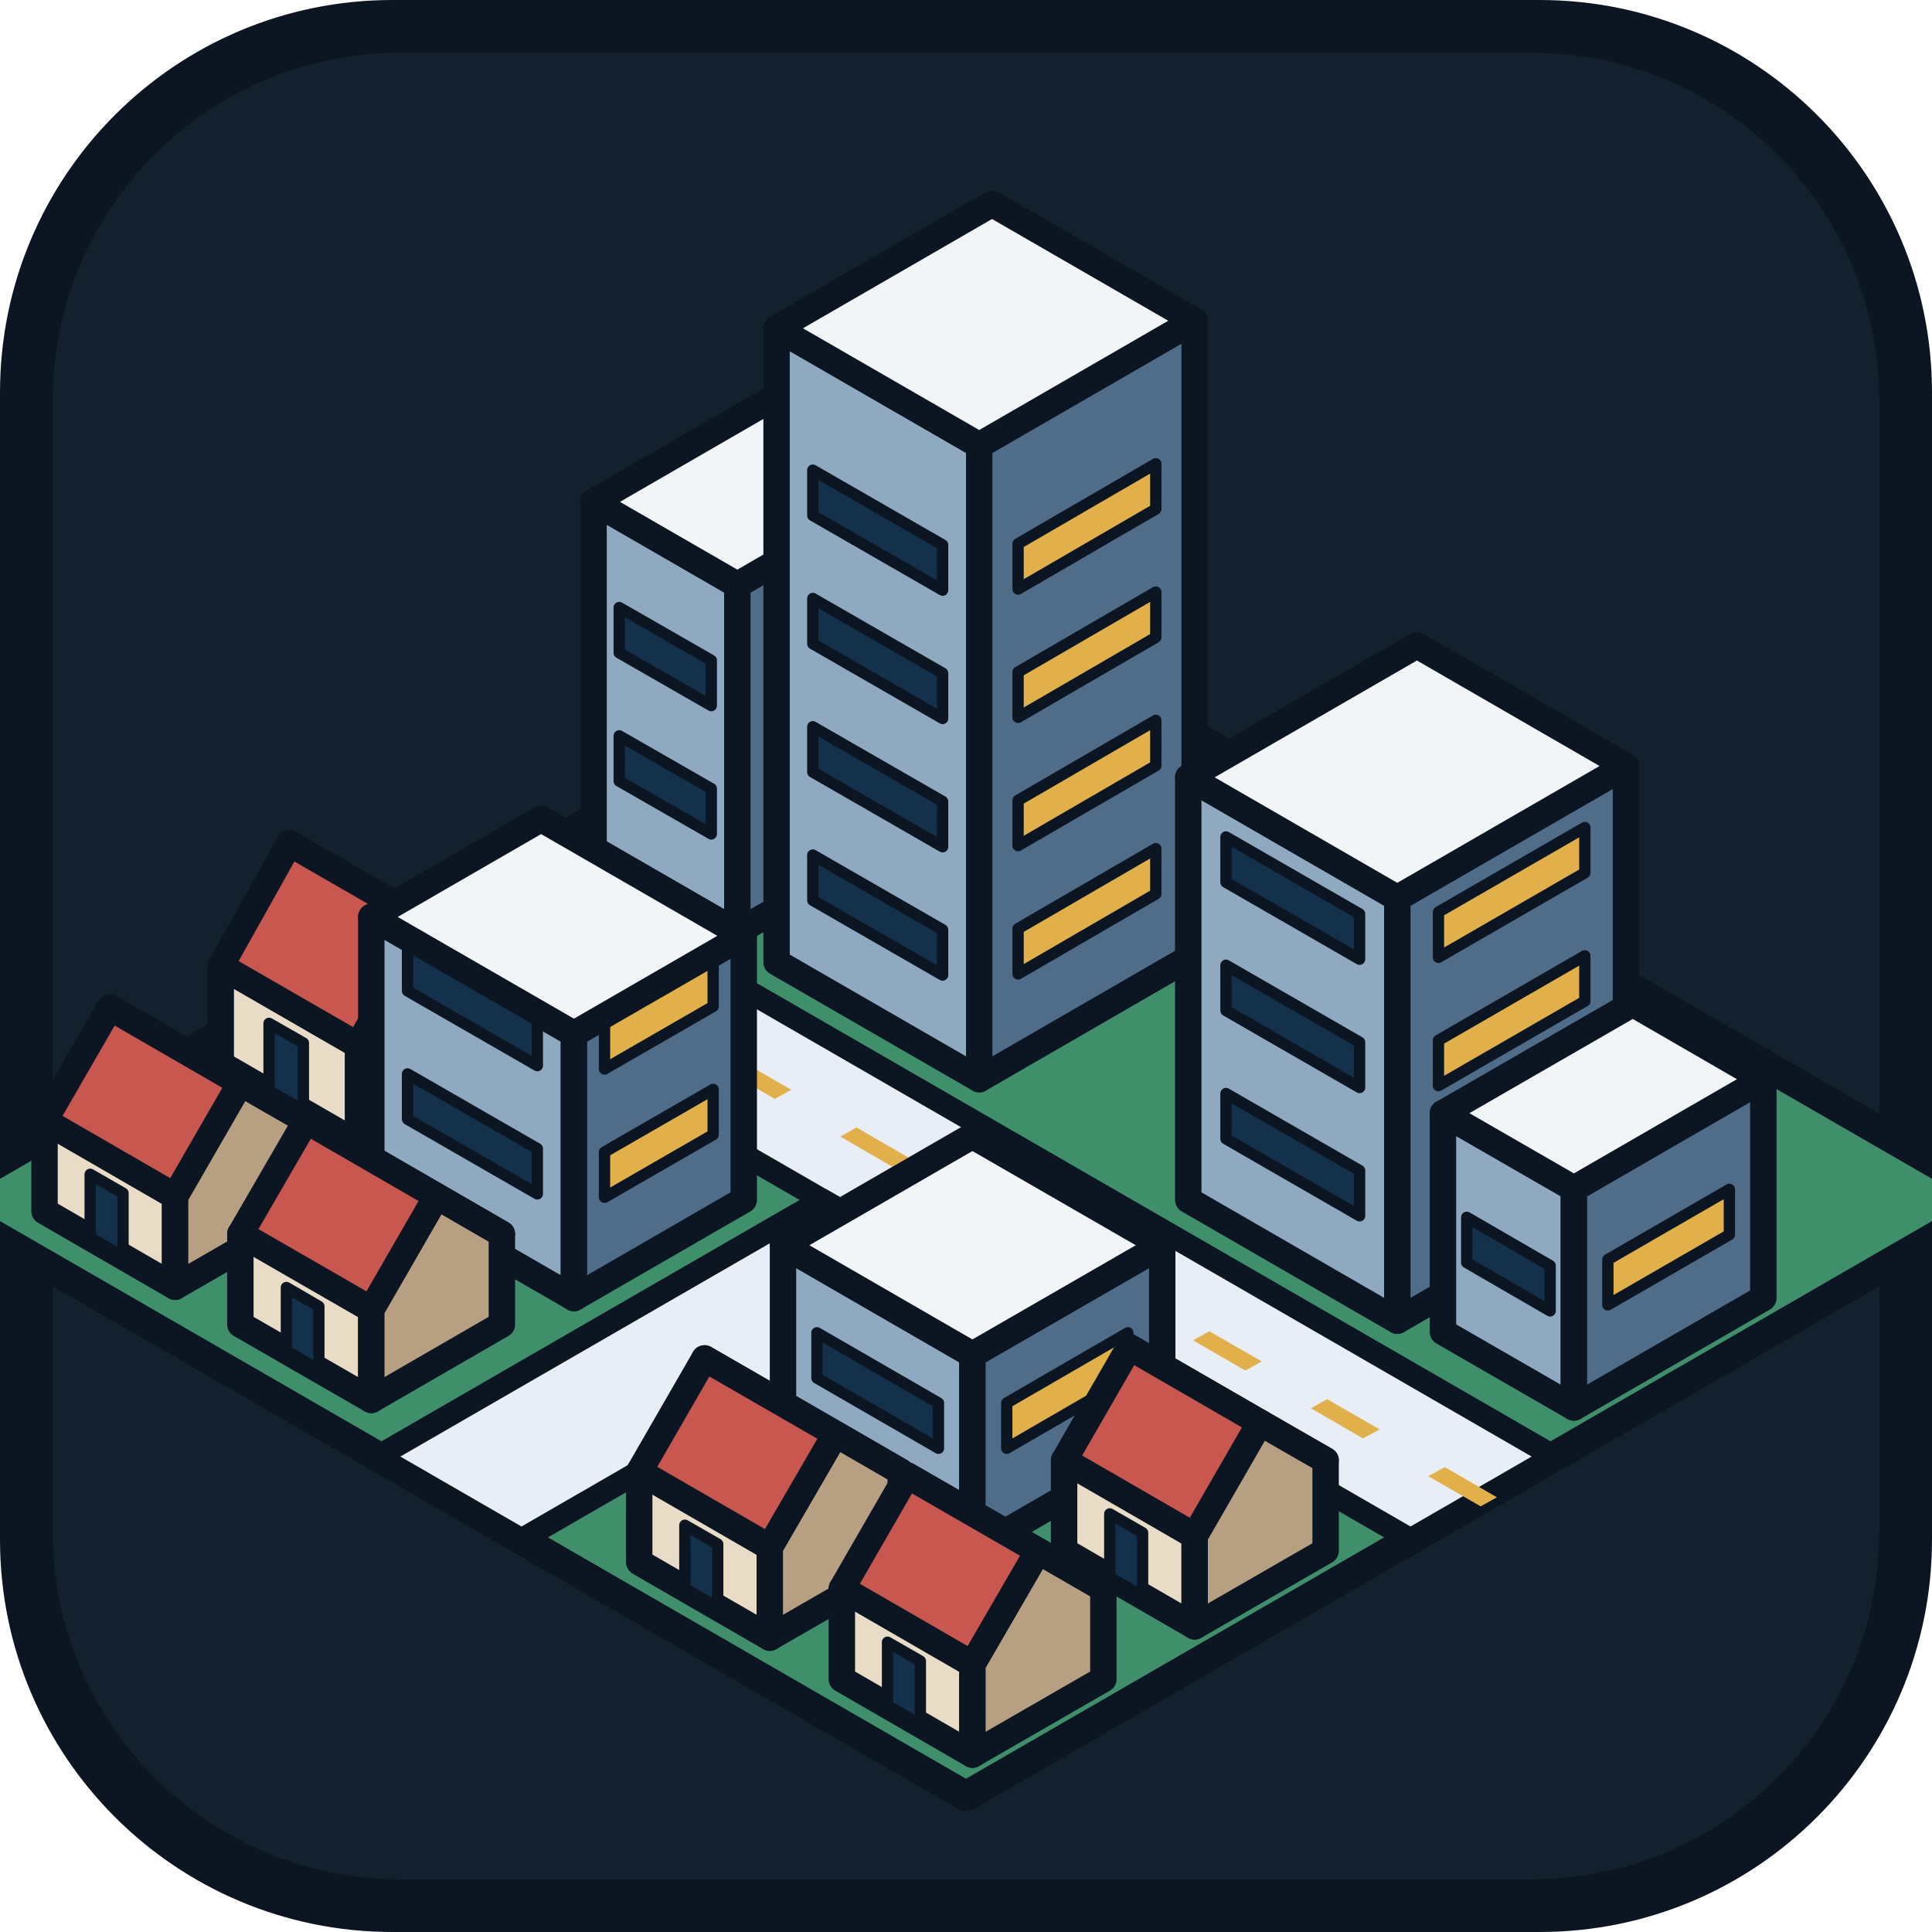
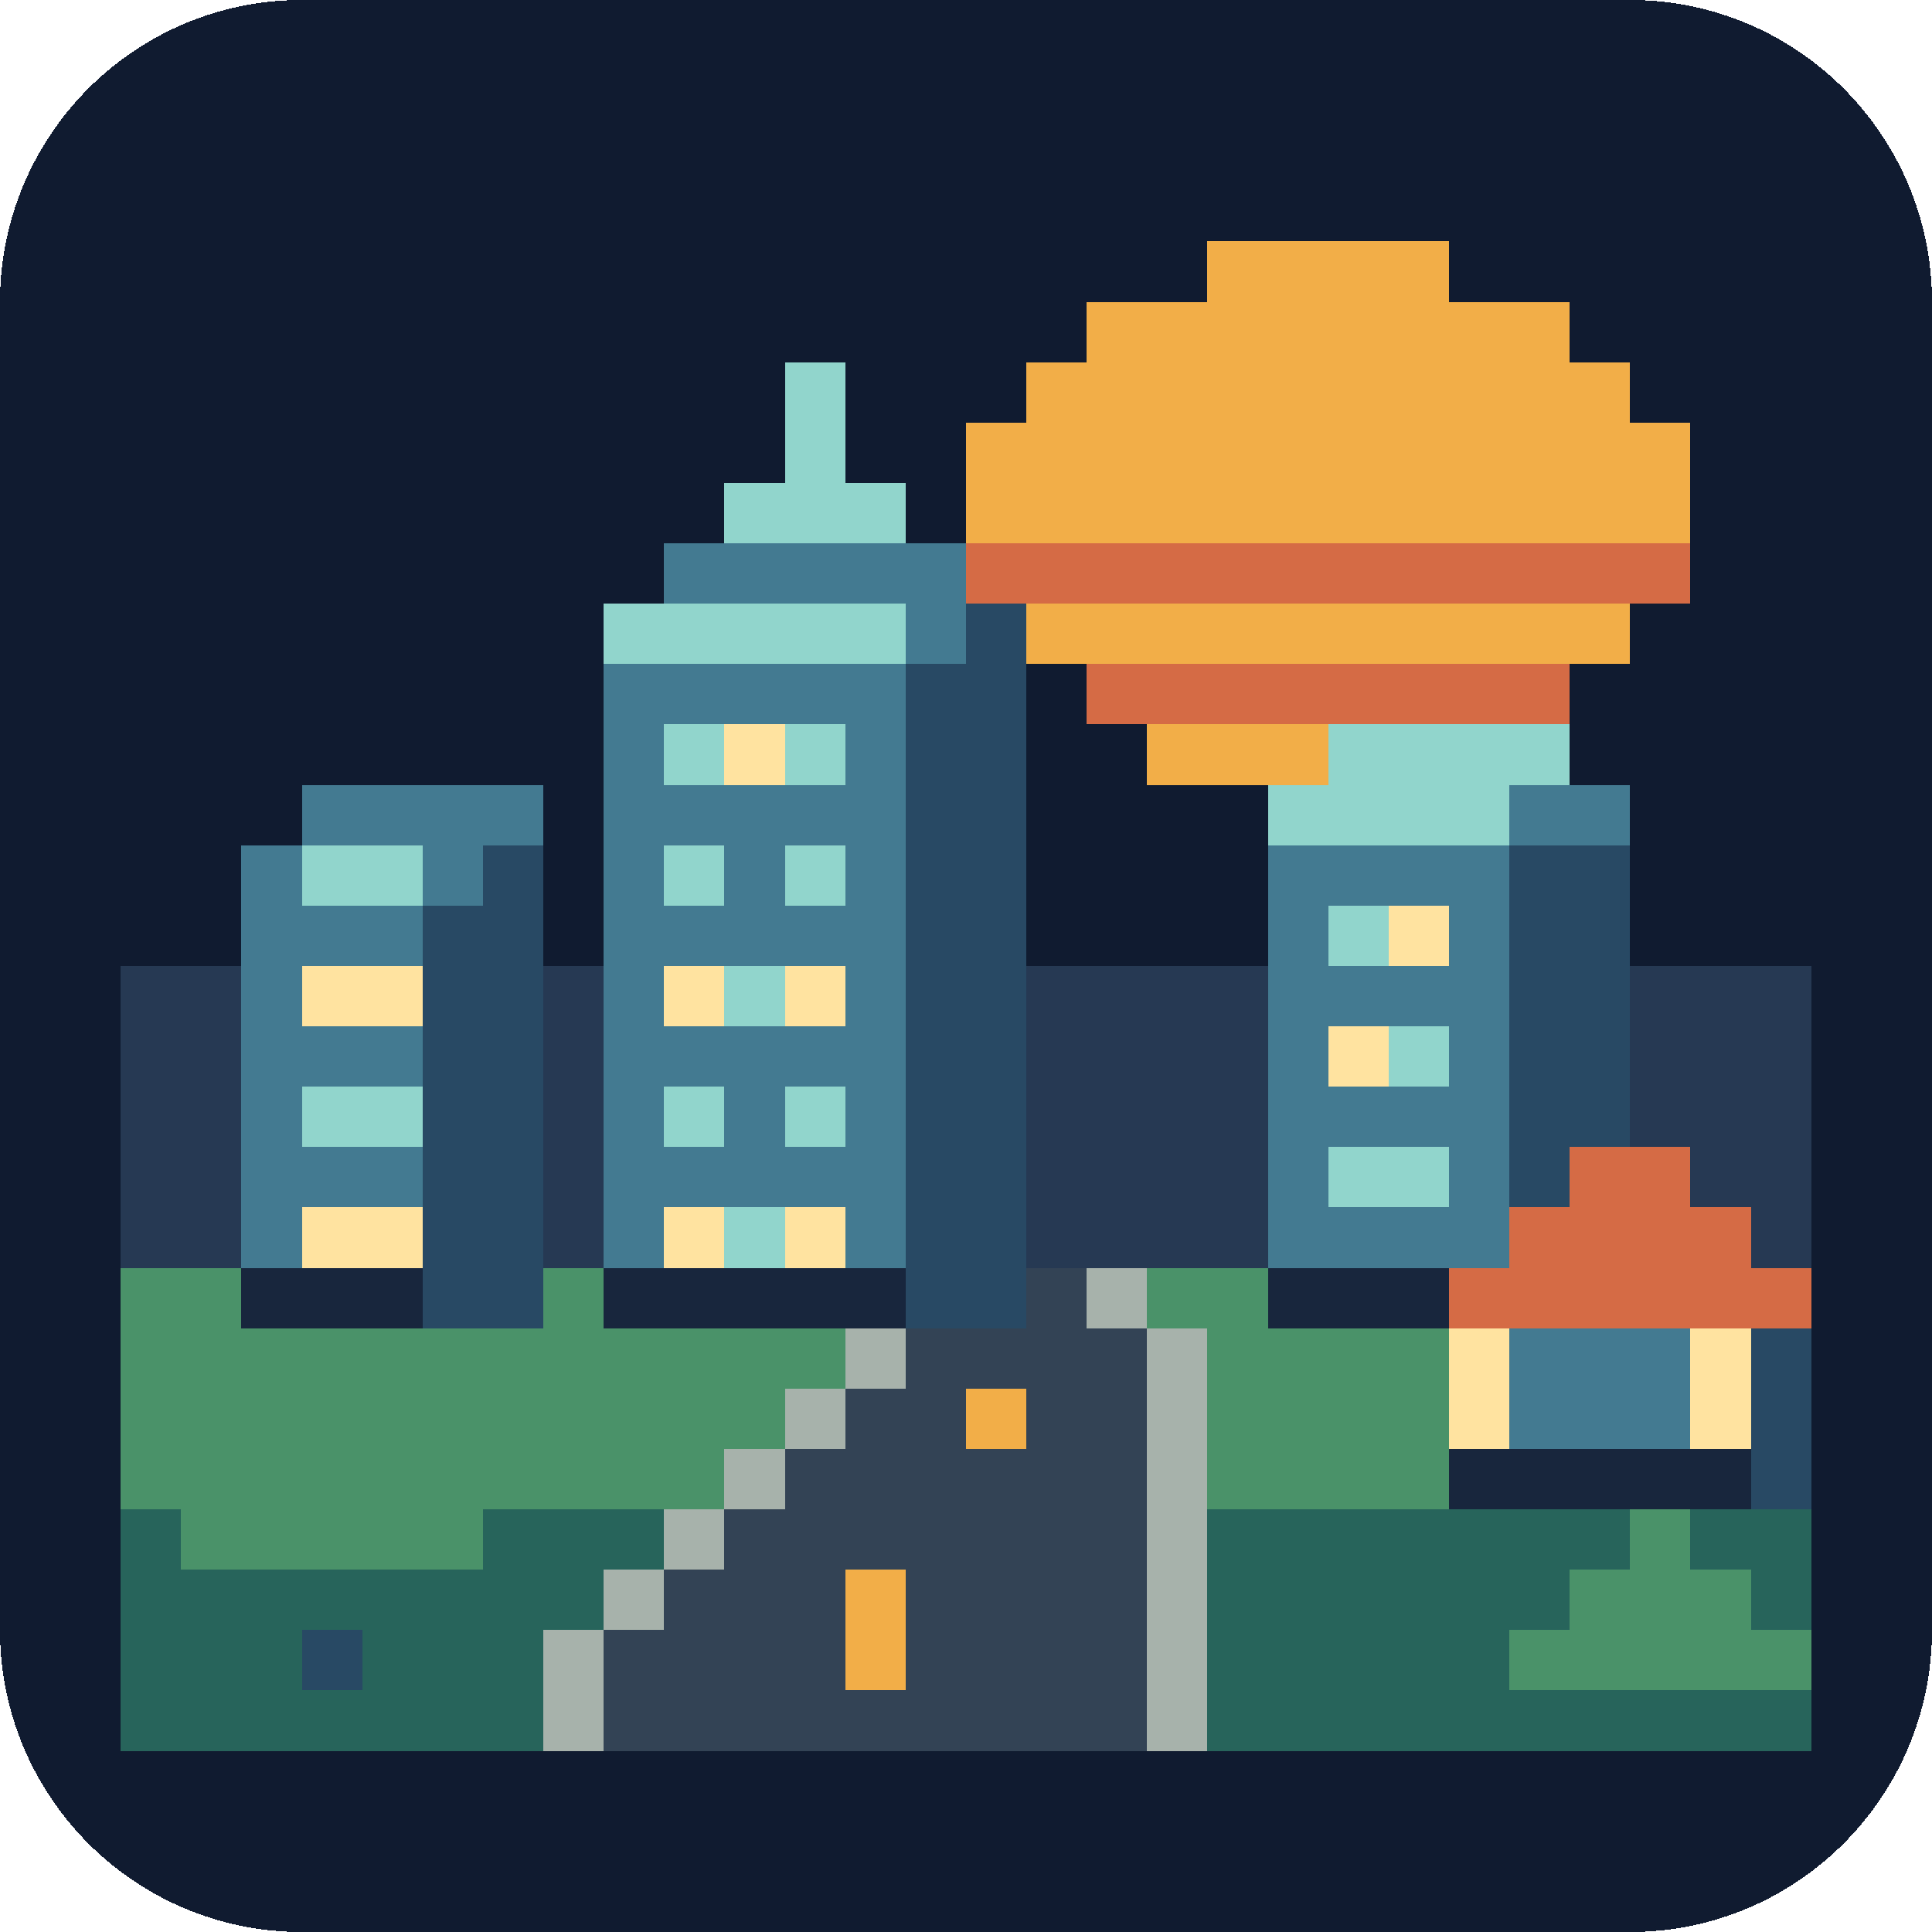
- <svg xmlns="http://www.w3.org/2000/svg" viewBox="0 0 512 512" width="512" height="512">
-   <rect width="512" height="512" rx="104" fill="#0B1622" />
-   <rect x="14" y="14" width="484" height="484" rx="92" fill="#13212F" />
-   <polygon points="256.0,160.0 529.7,318.0 256.0,476.0 -17.7,318.0" fill="#3F8F6A" stroke="#0B1622" stroke-width="8" stroke-linejoin="round" />
-   <polygon points="138.2,228.0 411.9,386.0 373.8,408.0 100.1,250.0" fill="#E8EEF5" stroke="#0B1622" stroke-width="6" stroke-linejoin="round" />
-   <polygon points="217.9,318.0 256.0,340.0 138.2,408.0 100.1,386.0" fill="#E8EEF5" stroke="#0B1622" stroke-width="6" stroke-linejoin="round" />
-   <polygon points="133.5,244.8 147.3,252.8 143.0,255.2 129.1,247.2" fill="#E2B04A" stroke="#0B1622" stroke-width="0" stroke-linejoin="round" />
-   <polygon points="164.6,262.8 178.5,270.8 174.2,273.2 160.3,265.2" fill="#E2B04A" stroke="#0B1622" stroke-width="0" stroke-linejoin="round" />
-   <polygon points="195.8,280.8 209.7,288.8 205.3,291.2 191.5,283.2" fill="#E2B04A" stroke="#0B1622" stroke-width="0" stroke-linejoin="round" />
-   <polygon points="227.0,298.8 240.8,306.8 236.5,309.2 222.7,301.2" fill="#E2B04A" stroke="#0B1622" stroke-width="0" stroke-linejoin="round" />
-   <polygon points="258.2,316.8 272.0,324.8 267.7,327.2 253.8,319.2" fill="#E2B04A" stroke="#0B1622" stroke-width="0" stroke-linejoin="round" />
-   <polygon points="289.3,334.8 303.2,342.8 298.9,345.2 285.0,337.2" fill="#E2B04A" stroke="#0B1622" stroke-width="0" stroke-linejoin="round" />
-   <polygon points="320.5,352.8 334.4,360.8 330.0,363.2 316.2,355.2" fill="#E2B04A" stroke="#0B1622" stroke-width="0" stroke-linejoin="round" />
-   <polygon points="351.7,370.8 365.6,378.8 361.2,381.2 347.4,373.2" fill="#E2B04A" stroke="#0B1622" stroke-width="0" stroke-linejoin="round" />
-   <polygon points="382.9,388.8 396.7,396.8 392.4,399.2 378.5,391.2" fill="#E2B04A" stroke="#0B1622" stroke-width="0" stroke-linejoin="round" />
-   <polygon points="157.3,225.0 195.4,247.0 195.4,155.0 157.3,133.0" fill="#8FA9C0" stroke="#0B1622" stroke-width="7" stroke-linejoin="round" />
-   <polygon points="247.3,217.0 195.4,247.0 195.4,155.0 247.3,125.0" fill="#4F6C88" stroke="#0B1622" stroke-width="7" stroke-linejoin="round" />
-   <polygon points="209.2,103.0 247.3,125.0 195.4,155.0 157.3,133.0" fill="#F2F5F8" stroke="#0B1622" stroke-width="7" stroke-linejoin="round" />
-   <polygon points="164.1,207.0 188.5,221.0 188.5,209.0 164.1,195.0" fill="#13314A" stroke="#0B1622" stroke-width="3" stroke-linejoin="round" />
-   <polygon points="238.0,200.4 204.7,219.6 204.7,207.6 238.0,188.4" fill="#E2B04A" stroke="#0B1622" stroke-width="3" stroke-linejoin="round" />
-   <polygon points="164.1,173.0 188.5,187.0 188.5,175.0 164.1,161.0" fill="#13314A" stroke="#0B1622" stroke-width="3" stroke-linejoin="round" />
-   <polygon points="238.0,166.4 204.7,185.6 204.7,173.6 238.0,154.4" fill="#E2B04A" stroke="#0B1622" stroke-width="3" stroke-linejoin="round" />
-   <polygon points="205.8,255.0 259.5,286.0 259.5,118.0 205.8,87.0" fill="#8FA9C0" stroke="#0B1622" stroke-width="7" stroke-linejoin="round" />
-   <polygon points="316.6,253.0 259.5,286.0 259.5,118.0 316.6,85.0" fill="#4F6C88" stroke="#0B1622" stroke-width="7" stroke-linejoin="round" />
-   <polygon points="262.9,54.0 316.6,85.0 259.5,118.0 205.8,87.0" fill="#F2F5F8" stroke="#0B1622" stroke-width="7" stroke-linejoin="round" />
-   <polygon points="215.4,238.6 249.8,258.4 249.8,246.4 215.4,226.6" fill="#13314A" stroke="#0B1622" stroke-width="3" stroke-linejoin="round" />
-   <polygon points="306.3,236.9 269.8,258.1 269.8,246.1 306.3,224.9" fill="#E2B04A" stroke="#0B1622" stroke-width="3" stroke-linejoin="round" />
-   <polygon points="215.4,204.6 249.8,224.4 249.8,212.4 215.4,192.6" fill="#13314A" stroke="#0B1622" stroke-width="3" stroke-linejoin="round" />
-   <polygon points="306.3,202.9 269.8,224.1 269.8,212.1 306.3,190.9" fill="#E2B04A" stroke="#0B1622" stroke-width="3" stroke-linejoin="round" />
-   <polygon points="215.4,170.6 249.8,190.4 249.8,178.4 215.4,158.6" fill="#13314A" stroke="#0B1622" stroke-width="3" stroke-linejoin="round" />
-   <polygon points="306.3,168.9 269.8,190.1 269.8,178.1 306.3,156.9" fill="#E2B04A" stroke="#0B1622" stroke-width="3" stroke-linejoin="round" />
-   <polygon points="215.4,136.6 249.8,156.4 249.8,144.4 215.4,124.6" fill="#13314A" stroke="#0B1622" stroke-width="3" stroke-linejoin="round" />
-   <polygon points="306.3,134.9 269.8,156.1 269.8,144.1 306.3,122.9" fill="#E2B04A" stroke="#0B1622" stroke-width="3" stroke-linejoin="round" />
-   <polygon points="58.5,282.0 94.9,303.0 94.9,277.0 58.5,256.0" fill="#E9DCC6" stroke="#0B1622" stroke-width="7" stroke-linejoin="round" />
-   <polygon points="131.3,282.0 94.9,303.0 94.9,277.0 113.1,244.5 131.3,256.0" fill="#B79F82" stroke="#0B1622" stroke-width="7" stroke-linejoin="round" />
-   <polygon points="94.9,235.0 131.3,256.0 113.1,244.5 76.7,223.5" fill="#E5605E" stroke="#0B1622" stroke-width="7" stroke-linejoin="round" />
-   <polygon points="58.5,256.0 94.9,277.0 113.1,244.5 76.7,223.5" fill="#C8574F" stroke="#0B1622" stroke-width="7" stroke-linejoin="round" />
-   <polygon points="71.3,289.4 80.4,294.6 80.4,276.4 71.3,271.2" fill="#13314A" stroke="#0B1622" stroke-width="3" stroke-linejoin="round" />
-   <polygon points="98.4,313.0 152.1,344.0 152.1,274.0 98.4,243.0" fill="#8FA9C0" stroke="#0B1622" stroke-width="7" stroke-linejoin="round" />
-   <polygon points="197.1,318.0 152.1,344.0 152.1,274.0 197.1,248.0" fill="#4F6C88" stroke="#0B1622" stroke-width="7" stroke-linejoin="round" />
-   <polygon points="143.4,217.0 197.1,248.0 152.1,274.0 98.4,243.0" fill="#F2F5F8" stroke="#0B1622" stroke-width="7" stroke-linejoin="round" />
-   <polygon points="108.0,296.6 142.4,316.4 142.4,304.4 108.0,284.6" fill="#13314A" stroke="#0B1622" stroke-width="3" stroke-linejoin="round" />
-   <polygon points="189.0,300.7 160.2,317.3 160.2,305.3 189.0,288.7" fill="#E2B04A" stroke="#0B1622" stroke-width="3" stroke-linejoin="round" />
-   <polygon points="108.0,262.6 142.4,282.4 142.4,270.4 108.0,250.6" fill="#13314A" stroke="#0B1622" stroke-width="3" stroke-linejoin="round" />
-   <polygon points="189.0,266.7 160.2,283.3 160.2,271.3 189.0,254.7" fill="#E2B04A" stroke="#0B1622" stroke-width="3" stroke-linejoin="round" />
-   <polygon points="314.9,318.0 370.3,350.0 370.3,238.0 314.9,206.0" fill="#8FA9C0" stroke="#0B1622" stroke-width="7" stroke-linejoin="round" />
-   <polygon points="430.9,315.0 370.3,350.0 370.3,238.0 430.9,203.0" fill="#4F6C88" stroke="#0B1622" stroke-width="7" stroke-linejoin="round" />
-   <polygon points="375.5,171.0 430.9,203.0 370.3,238.0 314.9,206.0" fill="#F2F5F8" stroke="#0B1622" stroke-width="7" stroke-linejoin="round" />
-   <polygon points="324.9,301.8 360.3,322.2 360.3,310.2 324.9,289.8" fill="#13314A" stroke="#0B1622" stroke-width="3" stroke-linejoin="round" />
-   <polygon points="420.0,299.3 381.2,321.7 381.2,309.7 420.0,287.3" fill="#E2B04A" stroke="#0B1622" stroke-width="3" stroke-linejoin="round" />
-   <polygon points="324.9,267.8 360.3,288.2 360.3,276.2 324.9,255.8" fill="#13314A" stroke="#0B1622" stroke-width="3" stroke-linejoin="round" />
-   <polygon points="420.0,265.3 381.2,287.7 381.2,275.7 420.0,253.3" fill="#E2B04A" stroke="#0B1622" stroke-width="3" stroke-linejoin="round" />
-   <polygon points="324.9,233.8 360.3,254.2 360.3,242.2 324.9,221.8" fill="#13314A" stroke="#0B1622" stroke-width="3" stroke-linejoin="round" />
-   <polygon points="420.0,231.3 381.2,253.7 381.2,241.7 420.0,219.3" fill="#E2B04A" stroke="#0B1622" stroke-width="3" stroke-linejoin="round" />
-   <polygon points="11.8,321.0 46.4,341.0 46.4,317.0 11.8,297.0" fill="#E9DCC6" stroke="#0B1622" stroke-width="7" stroke-linejoin="round" />
-   <polygon points="81.1,321.0 46.4,341.0 46.4,317.0 63.7,287.0 81.1,297.0" fill="#B79F82" stroke="#0B1622" stroke-width="7" stroke-linejoin="round" />
-   <polygon points="46.4,277.0 81.1,297.0 63.7,287.0 29.1,267.0" fill="#E5605E" stroke="#0B1622" stroke-width="7" stroke-linejoin="round" />
-   <polygon points="11.8,297.0 46.4,317.0 63.7,287.0 29.1,267.0" fill="#C8574F" stroke="#0B1622" stroke-width="7" stroke-linejoin="round" />
-   <polygon points="23.9,328.0 32.6,333.0 32.6,316.2 23.9,311.2" fill="#13314A" stroke="#0B1622" stroke-width="3" stroke-linejoin="round" />
-   <polygon points="382.4,353.0 417.1,373.0 417.1,315.0 382.4,295.0" fill="#8FA9C0" stroke="#0B1622" stroke-width="7" stroke-linejoin="round" />
-   <polygon points="467.3,344.0 417.1,373.0 417.1,315.0 467.3,286.0" fill="#4F6C88" stroke="#0B1622" stroke-width="7" stroke-linejoin="round" />
-   <polygon points="432.7,266.0 467.3,286.0 417.1,315.0 382.4,295.0" fill="#F2F5F8" stroke="#0B1622" stroke-width="7" stroke-linejoin="round" />
-   <polygon points="388.7,334.6 410.8,347.4 410.8,335.4 388.7,322.6" fill="#13314A" stroke="#0B1622" stroke-width="3" stroke-linejoin="round" />
-   <polygon points="458.3,327.2 426.1,345.8 426.1,333.8 458.3,315.2" fill="#E2B04A" stroke="#0B1622" stroke-width="3" stroke-linejoin="round" />
-   <polygon points="63.7,351.0 98.4,371.0 98.4,347.0 63.7,327.0" fill="#E9DCC6" stroke="#0B1622" stroke-width="7" stroke-linejoin="round" />
-   <polygon points="133.0,351.0 98.4,371.0 98.4,347.0 115.7,317.0 133.0,327.0" fill="#B79F82" stroke="#0B1622" stroke-width="7" stroke-linejoin="round" />
-   <polygon points="98.4,307.0 133.0,327.0 115.7,317.0 81.1,297.0" fill="#E5605E" stroke="#0B1622" stroke-width="7" stroke-linejoin="round" />
-   <polygon points="63.7,327.0 98.4,347.0 115.7,317.0 81.1,297.0" fill="#C8574F" stroke="#0B1622" stroke-width="7" stroke-linejoin="round" />
-   <polygon points="75.9,358.0 84.5,363.0 84.5,346.2 75.9,341.2" fill="#13314A" stroke="#0B1622" stroke-width="3" stroke-linejoin="round" />
-   <polygon points="207.5,382.0 257.7,411.0 257.7,359.0 207.5,330.0" fill="#8FA9C0" stroke="#0B1622" stroke-width="7" stroke-linejoin="round" />
-   <polygon points="308.0,382.0 257.7,411.0 257.7,359.0 308.0,330.0" fill="#4F6C88" stroke="#0B1622" stroke-width="7" stroke-linejoin="round" />
-   <polygon points="257.7,301.0 308.0,330.0 257.7,359.0 207.5,330.0" fill="#F2F5F8" stroke="#0B1622" stroke-width="7" stroke-linejoin="round" />
-   <polygon points="216.5,365.2 248.7,383.8 248.7,371.8 216.5,353.2" fill="#13314A" stroke="#0B1622" stroke-width="3" stroke-linejoin="round" />
-   <polygon points="298.9,365.2 266.8,383.8 266.8,371.8 298.9,353.2" fill="#E2B04A" stroke="#0B1622" stroke-width="3" stroke-linejoin="round" />
-   <polygon points="282.0,411.0 316.6,431.0 316.6,407.0 282.0,387.0" fill="#E9DCC6" stroke="#0B1622" stroke-width="7" stroke-linejoin="round" />
-   <polygon points="351.3,411.0 316.6,431.0 316.6,407.0 333.9,377.0 351.3,387.0" fill="#B79F82" stroke="#0B1622" stroke-width="7" stroke-linejoin="round" />
-   <polygon points="316.6,367.0 351.3,387.0 333.9,377.0 299.3,357.0" fill="#E5605E" stroke="#0B1622" stroke-width="7" stroke-linejoin="round" />
-   <polygon points="282.0,387.0 316.6,407.0 333.9,377.0 299.3,357.0" fill="#C8574F" stroke="#0B1622" stroke-width="7" stroke-linejoin="round" />
-   <polygon points="294.1,418.0 302.8,423.0 302.8,406.2 294.1,401.2" fill="#13314A" stroke="#0B1622" stroke-width="3" stroke-linejoin="round" />
-   <polygon points="169.4,414.0 204.0,434.0 204.0,410.0 169.4,390.0" fill="#E9DCC6" stroke="#0B1622" stroke-width="7" stroke-linejoin="round" />
-   <polygon points="238.7,414.0 204.0,434.0 204.0,410.0 221.4,380.0 238.7,390.0" fill="#B79F82" stroke="#0B1622" stroke-width="7" stroke-linejoin="round" />
-   <polygon points="204.0,370.0 238.7,390.0 221.4,380.0 186.7,360.0" fill="#E5605E" stroke="#0B1622" stroke-width="7" stroke-linejoin="round" />
-   <polygon points="169.4,390.0 204.0,410.0 221.4,380.0 186.7,360.0" fill="#C8574F" stroke="#0B1622" stroke-width="7" stroke-linejoin="round" />
-   <polygon points="181.5,421.0 190.2,426.0 190.2,409.2 181.5,404.2" fill="#13314A" stroke="#0B1622" stroke-width="3" stroke-linejoin="round" />
-   <polygon points="223.1,445.0 257.7,465.0 257.7,441.0 223.1,421.0" fill="#E9DCC6" stroke="#0B1622" stroke-width="7" stroke-linejoin="round" />
-   <polygon points="292.4,445.0 257.7,465.0 257.7,441.0 275.1,411.0 292.4,421.0" fill="#B79F82" stroke="#0B1622" stroke-width="7" stroke-linejoin="round" />
-   <polygon points="257.7,401.0 292.4,421.0 275.1,411.0 240.4,391.0" fill="#E5605E" stroke="#0B1622" stroke-width="7" stroke-linejoin="round" />
-   <polygon points="223.1,421.0 257.7,441.0 275.1,411.0 240.4,391.0" fill="#C8574F" stroke="#0B1622" stroke-width="7" stroke-linejoin="round" />
-   <polygon points="235.2,452.0 243.9,457.0 243.9,440.2 235.2,435.2" fill="#13314A" stroke="#0B1622" stroke-width="3" stroke-linejoin="round" />
+ <svg xmlns="http://www.w3.org/2000/svg" viewBox="0 0 32 32" shape-rendering="crispEdges">
+   <rect width="32" height="32" rx="5" fill="#101b30" />
+   <rect x="20" y="4" width="4" height="1" fill="#f2ae48" />
+   <rect x="18" y="5" width="8" height="1" fill="#f2ae48" />
+   <rect x="13" y="6" width="1" height="1" fill="#91d5cc" />
+   <rect x="17" y="6" width="10" height="1" fill="#f2ae48" />
+   <rect x="13" y="7" width="1" height="1" fill="#91d5cc" />
+   <rect x="16" y="7" width="12" height="1" fill="#f2ae48" />
+   <rect x="12" y="8" width="3" height="1" fill="#91d5cc" />
+   <rect x="16" y="8" width="12" height="1" fill="#f2ae48" />
+   <rect x="11" y="9" width="5" height="1" fill="#437a91" />
+   <rect x="16" y="9" width="12" height="1" fill="#d56b45" />
+   <rect x="10" y="10" width="5" height="1" fill="#91d5cc" />
+   <rect x="15" y="10" width="1" height="1" fill="#437a91" />
+   <rect x="16" y="10" width="1" height="1" fill="#284964" />
+   <rect x="17" y="10" width="10" height="1" fill="#f2ae48" />
+   <rect x="10" y="11" width="5" height="1" fill="#437a91" />
+   <rect x="15" y="11" width="2" height="1" fill="#284964" />
+   <rect x="18" y="11" width="8" height="1" fill="#d56b45" />
+   <rect x="10" y="12" width="1" height="1" fill="#437a91" />
+   <rect x="11" y="12" width="1" height="1" fill="#91d5cc" />
+   <rect x="12" y="12" width="1" height="1" fill="#ffe3a0" />
+   <rect x="13" y="12" width="1" height="1" fill="#91d5cc" />
+   <rect x="14" y="12" width="1" height="1" fill="#437a91" />
+   <rect x="15" y="12" width="2" height="1" fill="#284964" />
+   <rect x="19" y="12" width="3" height="1" fill="#f2ae48" />
+   <rect x="22" y="12" width="4" height="1" fill="#91d5cc" />
+   <rect x="5" y="13" width="4" height="1" fill="#437a91" />
+   <rect x="10" y="13" width="5" height="1" fill="#437a91" />
+   <rect x="15" y="13" width="2" height="1" fill="#284964" />
+   <rect x="21" y="13" width="4" height="1" fill="#91d5cc" />
+   <rect x="25" y="13" width="2" height="1" fill="#437a91" />
+   <rect x="4" y="14" width="1" height="1" fill="#437a91" />
+   <rect x="5" y="14" width="2" height="1" fill="#91d5cc" />
+   <rect x="7" y="14" width="1" height="1" fill="#437a91" />
+   <rect x="8" y="14" width="1" height="1" fill="#284964" />
+   <rect x="10" y="14" width="1" height="1" fill="#437a91" />
+   <rect x="11" y="14" width="1" height="1" fill="#91d5cc" />
+   <rect x="12" y="14" width="1" height="1" fill="#437a91" />
+   <rect x="13" y="14" width="1" height="1" fill="#91d5cc" />
+   <rect x="14" y="14" width="1" height="1" fill="#437a91" />
+   <rect x="15" y="14" width="2" height="1" fill="#284964" />
+   <rect x="21" y="14" width="4" height="1" fill="#437a91" />
+   <rect x="25" y="14" width="2" height="1" fill="#284964" />
+   <rect x="4" y="15" width="3" height="1" fill="#437a91" />
+   <rect x="7" y="15" width="2" height="1" fill="#284964" />
+   <rect x="10" y="15" width="5" height="1" fill="#437a91" />
+   <rect x="15" y="15" width="2" height="1" fill="#284964" />
+   <rect x="21" y="15" width="1" height="1" fill="#437a91" />
+   <rect x="22" y="15" width="1" height="1" fill="#91d5cc" />
+   <rect x="23" y="15" width="1" height="1" fill="#ffe3a0" />
+   <rect x="24" y="15" width="1" height="1" fill="#437a91" />
+   <rect x="25" y="15" width="2" height="1" fill="#284964" />
+   <rect x="2" y="16" width="2" height="1" fill="#263953" />
+   <rect x="4" y="16" width="1" height="1" fill="#437a91" />
+   <rect x="5" y="16" width="2" height="1" fill="#ffe3a0" />
+   <rect x="7" y="16" width="2" height="1" fill="#284964" />
+   <rect x="9" y="16" width="1" height="1" fill="#263953" />
+   <rect x="10" y="16" width="1" height="1" fill="#437a91" />
+   <rect x="11" y="16" width="1" height="1" fill="#ffe3a0" />
+   <rect x="12" y="16" width="1" height="1" fill="#91d5cc" />
+   <rect x="13" y="16" width="1" height="1" fill="#ffe3a0" />
+   <rect x="14" y="16" width="1" height="1" fill="#437a91" />
+   <rect x="15" y="16" width="2" height="1" fill="#284964" />
+   <rect x="17" y="16" width="4" height="1" fill="#263953" />
+   <rect x="21" y="16" width="4" height="1" fill="#437a91" />
+   <rect x="25" y="16" width="2" height="1" fill="#284964" />
+   <rect x="27" y="16" width="3" height="1" fill="#263953" />
+   <rect x="2" y="17" width="2" height="1" fill="#263953" />
+   <rect x="4" y="17" width="3" height="1" fill="#437a91" />
+   <rect x="7" y="17" width="2" height="1" fill="#284964" />
+   <rect x="9" y="17" width="1" height="1" fill="#263953" />
+   <rect x="10" y="17" width="5" height="1" fill="#437a91" />
+   <rect x="15" y="17" width="2" height="1" fill="#284964" />
+   <rect x="17" y="17" width="4" height="1" fill="#263953" />
+   <rect x="21" y="17" width="1" height="1" fill="#437a91" />
+   <rect x="22" y="17" width="1" height="1" fill="#ffe3a0" />
+   <rect x="23" y="17" width="1" height="1" fill="#91d5cc" />
+   <rect x="24" y="17" width="1" height="1" fill="#437a91" />
+   <rect x="25" y="17" width="2" height="1" fill="#284964" />
+   <rect x="27" y="17" width="3" height="1" fill="#263953" />
+   <rect x="2" y="18" width="2" height="1" fill="#263953" />
+   <rect x="4" y="18" width="1" height="1" fill="#437a91" />
+   <rect x="5" y="18" width="2" height="1" fill="#91d5cc" />
+   <rect x="7" y="18" width="2" height="1" fill="#284964" />
+   <rect x="9" y="18" width="1" height="1" fill="#263953" />
+   <rect x="10" y="18" width="1" height="1" fill="#437a91" />
+   <rect x="11" y="18" width="1" height="1" fill="#91d5cc" />
+   <rect x="12" y="18" width="1" height="1" fill="#437a91" />
+   <rect x="13" y="18" width="1" height="1" fill="#91d5cc" />
+   <rect x="14" y="18" width="1" height="1" fill="#437a91" />
+   <rect x="15" y="18" width="2" height="1" fill="#284964" />
+   <rect x="17" y="18" width="4" height="1" fill="#263953" />
+   <rect x="21" y="18" width="4" height="1" fill="#437a91" />
+   <rect x="25" y="18" width="2" height="1" fill="#284964" />
+   <rect x="27" y="18" width="3" height="1" fill="#263953" />
+   <rect x="2" y="19" width="2" height="1" fill="#263953" />
+   <rect x="4" y="19" width="3" height="1" fill="#437a91" />
+   <rect x="7" y="19" width="2" height="1" fill="#284964" />
+   <rect x="9" y="19" width="1" height="1" fill="#263953" />
+   <rect x="10" y="19" width="5" height="1" fill="#437a91" />
+   <rect x="15" y="19" width="2" height="1" fill="#284964" />
+   <rect x="17" y="19" width="4" height="1" fill="#263953" />
+   <rect x="21" y="19" width="1" height="1" fill="#437a91" />
+   <rect x="22" y="19" width="2" height="1" fill="#91d5cc" />
+   <rect x="24" y="19" width="1" height="1" fill="#437a91" />
+   <rect x="25" y="19" width="1" height="1" fill="#284964" />
+   <rect x="26" y="19" width="2" height="1" fill="#d56b45" />
+   <rect x="28" y="19" width="2" height="1" fill="#263953" />
+   <rect x="2" y="20" width="2" height="1" fill="#263953" />
+   <rect x="4" y="20" width="1" height="1" fill="#437a91" />
+   <rect x="5" y="20" width="2" height="1" fill="#ffe3a0" />
+   <rect x="7" y="20" width="2" height="1" fill="#284964" />
+   <rect x="9" y="20" width="1" height="1" fill="#263953" />
+   <rect x="10" y="20" width="1" height="1" fill="#437a91" />
+   <rect x="11" y="20" width="1" height="1" fill="#ffe3a0" />
+   <rect x="12" y="20" width="1" height="1" fill="#91d5cc" />
+   <rect x="13" y="20" width="1" height="1" fill="#ffe3a0" />
+   <rect x="14" y="20" width="1" height="1" fill="#437a91" />
+   <rect x="15" y="20" width="2" height="1" fill="#284964" />
+   <rect x="17" y="20" width="4" height="1" fill="#263953" />
+   <rect x="21" y="20" width="4" height="1" fill="#437a91" />
+   <rect x="25" y="20" width="4" height="1" fill="#d56b45" />
+   <rect x="29" y="20" width="1" height="1" fill="#263953" />
+   <rect x="2" y="21" width="2" height="1" fill="#4a9269" />
+   <rect x="4" y="21" width="3" height="1" fill="#18263d" />
+   <rect x="7" y="21" width="2" height="1" fill="#284964" />
+   <rect x="9" y="21" width="1" height="1" fill="#4a9269" />
+   <rect x="10" y="21" width="5" height="1" fill="#18263d" />
+   <rect x="15" y="21" width="2" height="1" fill="#284964" />
+   <rect x="17" y="21" width="1" height="1" fill="#334355" />
+   <rect x="18" y="21" width="1" height="1" fill="#a7b2ab" />
+   <rect x="19" y="21" width="2" height="1" fill="#4a9269" />
+   <rect x="21" y="21" width="3" height="1" fill="#18263d" />
+   <rect x="24" y="21" width="6" height="1" fill="#d56b45" />
+   <rect x="2" y="22" width="12" height="1" fill="#4a9269" />
+   <rect x="14" y="22" width="1" height="1" fill="#a7b2ab" />
+   <rect x="15" y="22" width="4" height="1" fill="#334355" />
+   <rect x="19" y="22" width="1" height="1" fill="#a7b2ab" />
+   <rect x="20" y="22" width="4" height="1" fill="#4a9269" />
+   <rect x="24" y="22" width="1" height="1" fill="#ffe3a0" />
+   <rect x="25" y="22" width="3" height="1" fill="#437a91" />
+   <rect x="28" y="22" width="1" height="1" fill="#ffe3a0" />
+   <rect x="29" y="22" width="1" height="1" fill="#284964" />
+   <rect x="2" y="23" width="11" height="1" fill="#4a9269" />
+   <rect x="13" y="23" width="1" height="1" fill="#a7b2ab" />
+   <rect x="14" y="23" width="2" height="1" fill="#334355" />
+   <rect x="16" y="23" width="1" height="1" fill="#f2ae48" />
+   <rect x="17" y="23" width="2" height="1" fill="#334355" />
+   <rect x="19" y="23" width="1" height="1" fill="#a7b2ab" />
+   <rect x="20" y="23" width="4" height="1" fill="#4a9269" />
+   <rect x="24" y="23" width="1" height="1" fill="#ffe3a0" />
+   <rect x="25" y="23" width="3" height="1" fill="#437a91" />
+   <rect x="28" y="23" width="1" height="1" fill="#ffe3a0" />
+   <rect x="29" y="23" width="1" height="1" fill="#284964" />
+   <rect x="2" y="24" width="10" height="1" fill="#4a9269" />
+   <rect x="12" y="24" width="1" height="1" fill="#a7b2ab" />
+   <rect x="13" y="24" width="6" height="1" fill="#334355" />
+   <rect x="19" y="24" width="1" height="1" fill="#a7b2ab" />
+   <rect x="20" y="24" width="4" height="1" fill="#4a9269" />
+   <rect x="24" y="24" width="5" height="1" fill="#18263d" />
+   <rect x="29" y="24" width="1" height="1" fill="#284964" />
+   <rect x="2" y="25" width="1" height="1" fill="#27645b" />
+   <rect x="3" y="25" width="5" height="1" fill="#4a9269" />
+   <rect x="8" y="25" width="3" height="1" fill="#27645b" />
+   <rect x="11" y="25" width="1" height="1" fill="#a7b2ab" />
+   <rect x="12" y="25" width="7" height="1" fill="#334355" />
+   <rect x="19" y="25" width="1" height="1" fill="#a7b2ab" />
+   <rect x="20" y="25" width="7" height="1" fill="#27645b" />
+   <rect x="27" y="25" width="1" height="1" fill="#4a9269" />
+   <rect x="28" y="25" width="2" height="1" fill="#27645b" />
+   <rect x="2" y="26" width="8" height="1" fill="#27645b" />
+   <rect x="10" y="26" width="1" height="1" fill="#a7b2ab" />
+   <rect x="11" y="26" width="3" height="1" fill="#334355" />
+   <rect x="14" y="26" width="1" height="1" fill="#f2ae48" />
+   <rect x="15" y="26" width="4" height="1" fill="#334355" />
+   <rect x="19" y="26" width="1" height="1" fill="#a7b2ab" />
+   <rect x="20" y="26" width="6" height="1" fill="#27645b" />
+   <rect x="26" y="26" width="3" height="1" fill="#4a9269" />
+   <rect x="29" y="26" width="1" height="1" fill="#27645b" />
+   <rect x="2" y="27" width="3" height="1" fill="#27645b" />
+   <rect x="5" y="27" width="1" height="1" fill="#284964" />
+   <rect x="6" y="27" width="3" height="1" fill="#27645b" />
+   <rect x="9" y="27" width="1" height="1" fill="#a7b2ab" />
+   <rect x="10" y="27" width="4" height="1" fill="#334355" />
+   <rect x="14" y="27" width="1" height="1" fill="#f2ae48" />
+   <rect x="15" y="27" width="4" height="1" fill="#334355" />
+   <rect x="19" y="27" width="1" height="1" fill="#a7b2ab" />
+   <rect x="20" y="27" width="5" height="1" fill="#27645b" />
+   <rect x="25" y="27" width="5" height="1" fill="#4a9269" />
+   <rect x="2" y="28" width="7" height="1" fill="#27645b" />
+   <rect x="9" y="28" width="1" height="1" fill="#a7b2ab" />
+   <rect x="10" y="28" width="9" height="1" fill="#334355" />
+   <rect x="19" y="28" width="1" height="1" fill="#a7b2ab" />
+   <rect x="20" y="28" width="10" height="1" fill="#27645b" />
</svg>
